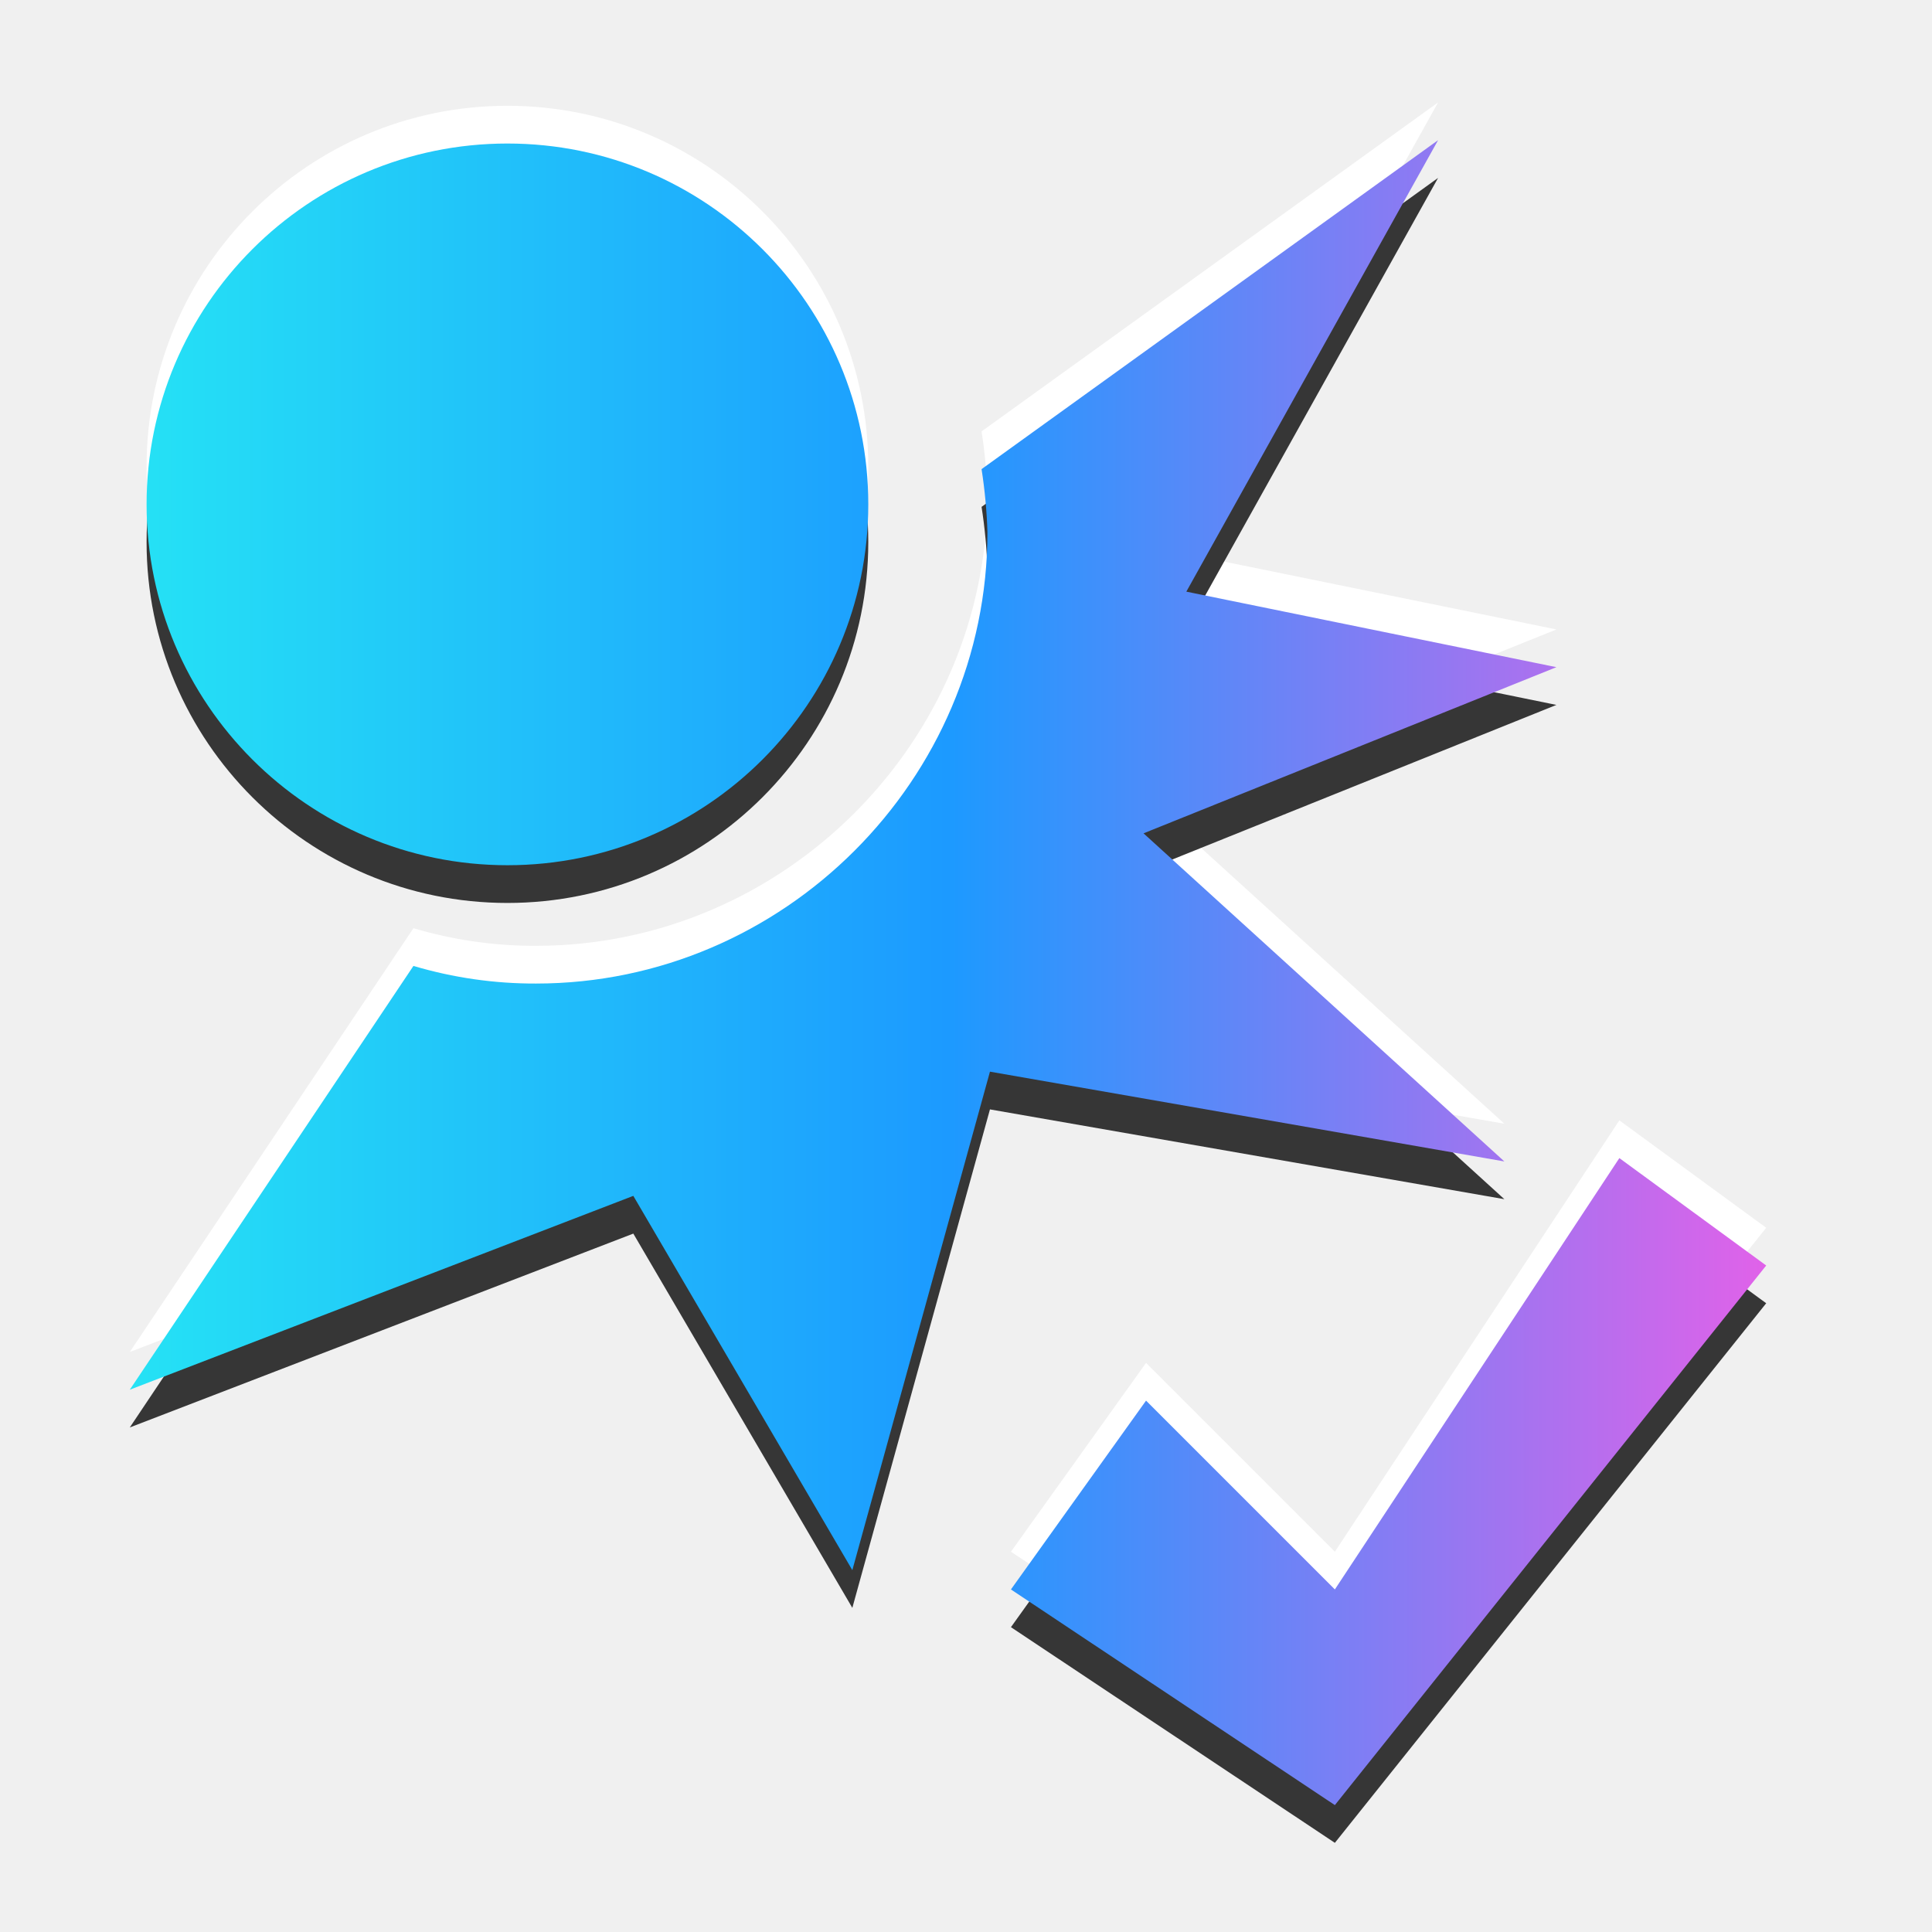
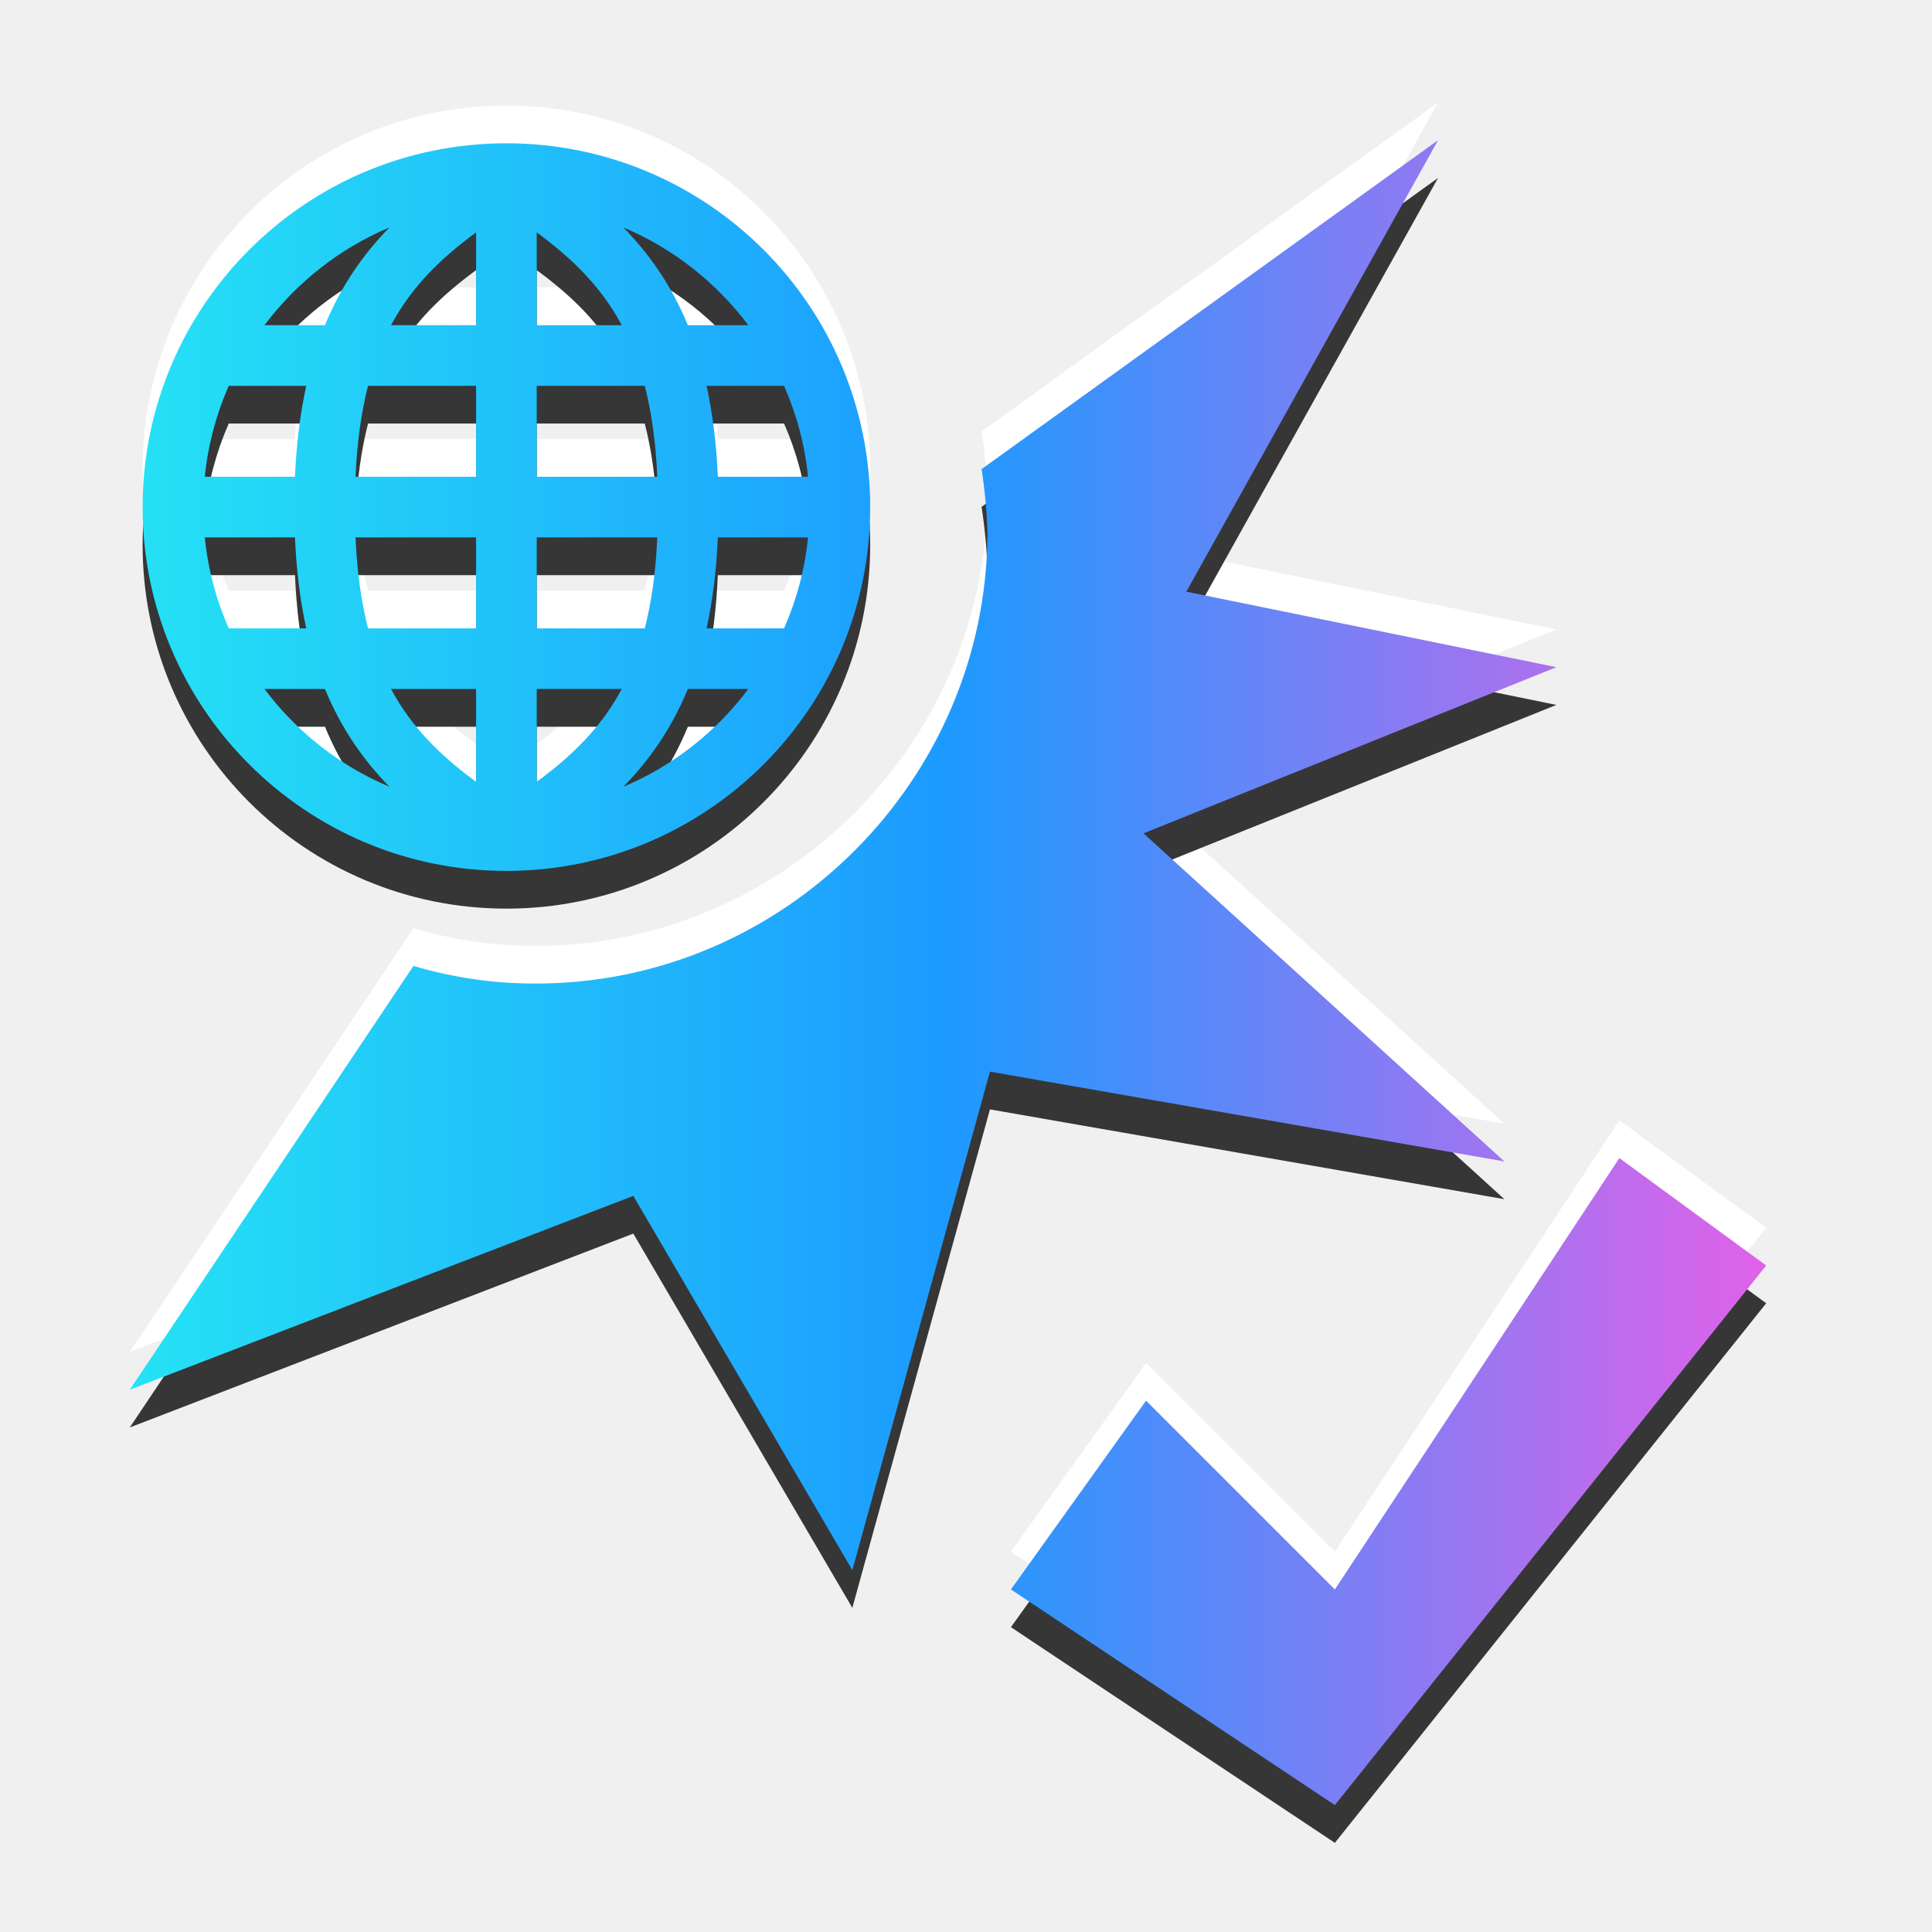
<svg xmlns="http://www.w3.org/2000/svg" width="100%" height="100%" viewBox="0 0 8534 8534" version="1.1" xml:space="preserve" style="fill-rule:evenodd;clip-rule:evenodd;stroke-linejoin:round;stroke-miterlimit:2;">
  <g id="Command_EdMode_WorldCollisionIgnore_NotIgnored">
-     <path id="Highlight" d="M2241.42,467.327c879.717,0 1593.93,714.219 1593.93,1593.94c0,879.717 -714.218,1593.93 -1593.93,1593.93c-879.717,0 -1593.94,-714.218 -1593.94,-1593.93c0,-879.717 714.219,-1593.94 1593.94,-1593.94Zm4633.53,2313.06l-1823.76,733.952l1593.93,1449.37l-2272.28,-396.63l-607.919,2201.86l-967.482,-1653.25l-2224.1,856.277l1252.91,-1871.95c175.639,52.191 357.969,78.417 541.197,77.844c1094.03,-0 1994.27,-900.247 1994.27,-1994.27c-2.961,-93.114 -11.626,-185.959 -25.948,-278.012l2016.51,-1453.08l-1112.05,1994.27l1634.71,333.614Zm-2409.44,4073.8l596.799,-834.036l834.036,834.036l1256.61,-1905.31l648.695,474.474l-1905.31,2383.49l-1430.84,-952.654Z" style="fill:#fff;" />
-     <path id="Shadow" d="M2241.42,800.661c879.717,-0 1593.93,714.218 1593.93,1593.93c0,879.717 -714.218,1593.94 -1593.93,1593.94c-879.717,-0 -1593.94,-714.219 -1593.94,-1593.94c0,-879.717 714.219,-1593.93 1593.94,-1593.93Zm4633.53,2313.06l-1823.76,733.951l1593.93,1449.37l-2272.28,-396.63l-607.919,2201.86l-967.482,-1653.25l-2224.1,856.277l1252.91,-1871.95c175.639,52.191 357.969,78.416 541.197,77.843c1094.03,0 1994.27,-900.247 1994.27,-1994.27c-2.961,-93.113 -11.626,-185.958 -25.948,-278.012l2016.51,-1453.08l-1112.05,1994.27l1634.71,333.615Zm-2409.44,4073.8l596.799,-834.036l834.036,834.036l1256.61,-1905.31l648.695,474.474l-1905.31,2383.49l-1430.84,-952.655Z" style="fill:#363636;" />
-     <path id="Icon" d="M2241.42,633.976c879.717,0 1593.93,714.219 1593.93,1593.94c0,879.717 -714.218,1593.93 -1593.93,1593.93c-879.717,0 -1593.94,-714.218 -1593.94,-1593.93c0,-879.717 714.219,-1593.94 1593.94,-1593.94Zm4633.53,2313.06l-1823.76,733.952l1593.93,1449.37l-2272.28,-396.63l-607.919,2201.86l-967.482,-1653.25l-2224.1,856.277l1252.91,-1871.95c175.639,52.191 357.969,78.416 541.197,77.843c1094.03,0 1994.27,-900.247 1994.27,-1994.27c-2.961,-93.114 -11.626,-185.958 -25.948,-278.012l2016.51,-1453.08l-1112.05,1994.27l1634.71,333.614Zm-2409.44,4073.8l596.799,-834.036l834.036,834.036l1256.61,-1905.31l648.695,474.474l-1905.31,2383.49l-1430.84,-952.654Z" style="fill:url(#_Linear1);" />
+     <path id="Highlight" d="M6874.95,2780.39l-1823.76,733.952l1593.93,1449.37l-2272.28,-396.63l-607.919,2201.86l-967.482,-1653.25l-2224.1,856.277l1252.91,-1871.95c175.639,52.191 357.969,78.417 541.197,77.844c1094.03,-0 1994.27,-900.247 1994.27,-1994.27c-2.961,-93.114 -11.626,-185.959 -25.948,-278.012l2016.51,-1453.08l-1112.05,1994.27l1634.71,333.614Zm-2409.44,4073.8l596.799,-834.036l834.036,834.036l1256.61,-1905.31l648.695,474.474l-1905.31,2383.49l-1430.84,-952.654Zm-621.63,-4780.89c0,887.456 -719.526,1606.98 -1606.98,1606.98c-887.456,-0 -1606.98,-719.527 -1606.98,-1606.98c-0,-887.457 719.527,-1606.98 1606.98,-1606.98c887.457,0 1606.98,719.527 1606.98,1606.98Zm-2123.63,-1235.24c-220.425,92.536 -410.049,243.19 -551.999,431.743l267.161,-0c72.314,-175.429 169.805,-314.299 284.838,-431.743Zm-709.885,1770.9l342.421,-0c-26.247,-119.185 -43.388,-252.029 -49.816,-401.746l-398.398,-0c14.061,141.682 50.888,276.535 105.793,401.746Zm157.886,267.83c141.95,188.553 331.574,339.208 551.999,431.743c-115.033,-117.444 -212.524,-256.314 -284.838,-431.743l-267.161,0Zm-157.886,-1339.15c-54.905,125.211 -91.732,260.064 -105.793,401.746l398.398,0c6.428,-149.717 23.569,-282.561 49.816,-401.746l-342.421,0Zm1092.62,401.746l-0,-401.746l-477.274,0c-29.595,115.034 -48.478,247.208 -55.307,401.746l532.581,0Zm-0,-669.576l-0,-409.915c-155.61,114.23 -283.901,238.503 -375.766,409.915l375.766,-0Zm-0,2016.9l-0,-409.915l-375.766,0c91.865,171.412 220.156,295.685 375.766,409.915Zm267.83,-1749.07l0,401.746l532.581,0c-6.829,-154.538 -25.711,-286.712 -55.307,-401.746l-477.274,0Zm1092.62,1071.32c54.905,-125.211 91.732,-260.064 105.793,-401.746l-398.398,-0c-6.428,149.717 -23.569,282.561 -49.816,401.746l342.421,-0Zm-292.605,-669.577l398.398,0c-14.061,-141.682 -50.888,-276.535 -105.793,-401.746l-342.421,0c26.247,119.185 43.388,252.029 49.816,401.746Zm-800.01,-1079.36l0,409.781l375.633,-0c-91.732,-171.278 -220.023,-295.685 -375.633,-409.781Zm934.729,409.781c-141.95,-188.553 -331.574,-339.207 -552.133,-431.877c115.033,117.578 212.658,256.448 284.972,431.877l267.161,-0Zm-934.729,2016.76c155.61,-114.096 283.901,-238.503 375.633,-409.781l-375.633,0l0,409.781Zm-267.83,-677.611l-0,-401.746l-532.581,-0c6.829,154.538 25.712,286.712 55.307,401.746l477.274,-0Zm650.426,699.707c220.559,-92.669 410.183,-243.324 552.133,-431.877l-267.161,0c-72.314,175.429 -169.939,314.299 -284.972,431.877Zm-382.596,-1101.45l0,401.746l477.274,-0c29.596,-115.034 48.478,-247.208 55.307,-401.746l-532.581,-0Z" style="fill:#fff;" />
+     <path id="Shadow" d="M6874.95,3113.72l-1823.76,733.951l1593.93,1449.37l-2272.28,-396.63l-607.919,2201.86l-967.482,-1653.25l-2224.1,856.277l1252.91,-1871.95c175.639,52.191 357.969,78.416 541.197,77.843c1094.03,0 1994.27,-900.247 1994.27,-1994.27c-2.961,-93.113 -11.626,-185.958 -25.948,-278.012l2016.51,-1453.08l-1112.05,1994.27l1634.71,333.615Zm-2409.44,4073.8l596.799,-834.036l834.036,834.036l1256.61,-1905.31l648.695,474.474l-1905.31,2383.49l-1430.84,-952.655Zm-621.63,-4780.89c0,887.456 -719.526,1606.98 -1606.98,1606.98c-887.456,0 -1606.98,-719.527 -1606.98,-1606.98c-0,-887.457 719.527,-1606.98 1606.98,-1606.98c887.457,-0 1606.98,719.526 1606.98,1606.98Zm-2123.63,-1235.24c-220.425,92.536 -410.049,243.191 -551.999,431.743l267.161,0c72.314,-175.429 169.805,-314.299 284.838,-431.743Zm-709.885,1770.9l342.421,-0c-26.247,-119.185 -43.388,-252.029 -49.816,-401.746l-398.398,0c14.061,141.683 50.888,276.535 105.793,401.746Zm157.886,267.831c141.95,188.552 331.574,339.207 551.999,431.742c-115.033,-117.443 -212.524,-256.313 -284.838,-431.742l-267.161,-0Zm-157.886,-1339.15c-54.905,125.211 -91.732,260.063 -105.793,401.746l398.398,-0c6.428,-149.718 23.569,-282.562 49.816,-401.746l-342.421,-0Zm1092.62,401.746l-0,-401.746l-477.274,-0c-29.595,115.033 -48.478,247.207 -55.307,401.746l532.581,-0Zm-0,-669.577l-0,-409.914c-155.61,114.229 -283.901,238.503 -375.766,409.914l375.766,0Zm-0,2016.9l-0,-409.914l-375.766,-0c91.865,171.411 220.156,295.684 375.766,409.914Zm267.83,-1749.07l0,401.746l532.581,-0c-6.829,-154.539 -25.711,-286.713 -55.307,-401.746l-477.274,-0Zm1092.62,1071.32c54.905,-125.211 91.732,-260.063 105.793,-401.746l-398.398,0c-6.428,149.717 -23.569,282.561 -49.816,401.746l342.421,-0Zm-292.605,-669.576l398.398,-0c-14.061,-141.683 -50.888,-276.535 -105.793,-401.746l-342.421,-0c26.247,119.184 43.388,252.028 49.816,401.746Zm-800.01,-1079.36l0,409.78l375.633,0c-91.732,-171.277 -220.023,-295.685 -375.633,-409.78Zm934.729,409.78c-141.95,-188.552 -331.574,-339.207 -552.133,-431.876c115.033,117.577 212.658,256.447 284.972,431.876l267.161,0Zm-934.729,2016.76c155.61,-114.096 283.901,-238.503 375.633,-409.78l-375.633,-0l0,409.78Zm-267.83,-677.611l-0,-401.746l-532.581,0c6.829,154.538 25.712,286.713 55.307,401.746l477.274,-0Zm650.426,699.707c220.559,-92.669 410.183,-243.324 552.133,-431.876l-267.161,-0c-72.314,175.429 -169.939,314.299 -284.972,431.876Zm-382.596,-1101.45l0,401.746l477.274,-0c29.596,-115.033 48.478,-247.208 55.307,-401.746l-532.581,0Z" style="fill:#363636;" />
+     <path id="Icon" d="M6874.95,2947.04l-1823.76,733.952l1593.93,1449.37l-2272.28,-396.63l-607.919,2201.86l-967.482,-1653.25l-2224.1,856.277l1252.91,-1871.95c175.639,52.191 357.969,78.416 541.197,77.843c1094.03,0 1994.27,-900.247 1994.27,-1994.27c-2.961,-93.114 -11.626,-185.958 -25.948,-278.012l2016.51,-1453.08l-1112.05,1994.27l1634.71,333.614Zm-2409.44,4073.8l596.799,-834.036l834.036,834.036l1256.61,-1905.31l648.695,474.474l-1905.31,2383.49l-1430.84,-952.654Zm-621.63,-4780.89c0,887.456 -719.526,1606.98 -1606.98,1606.98c-887.456,-0 -1606.98,-719.527 -1606.98,-1606.98c-0,-887.457 719.527,-1606.98 1606.98,-1606.98c887.457,-0 1606.98,719.526 1606.98,1606.98Zm-2123.63,-1235.24c-220.425,92.536 -410.049,243.19 -551.999,431.743l267.161,0c72.314,-175.429 169.805,-314.299 284.838,-431.743Zm-709.885,1770.9l342.421,-0c-26.247,-119.185 -43.388,-252.029 -49.816,-401.746l-398.398,0c14.061,141.682 50.888,276.535 105.793,401.746Zm157.886,267.83c141.95,188.553 331.574,339.208 551.999,431.743c-115.033,-117.444 -212.524,-256.314 -284.838,-431.743l-267.161,0Zm-157.886,-1339.15c-54.905,125.21 -91.732,260.063 -105.793,401.745l398.398,0c6.428,-149.717 23.569,-282.561 49.816,-401.745l-342.421,-0Zm1092.62,401.745l-0,-401.745l-477.274,-0c-29.595,115.033 -48.478,247.207 -55.307,401.745l532.581,0Zm-0,-669.576l-0,-409.914c-155.61,114.229 -283.901,238.503 -375.766,409.914l375.766,0Zm-0,2016.9l-0,-409.915l-375.766,0c91.865,171.412 220.156,295.685 375.766,409.915Zm267.83,-1749.07l0,401.745l532.581,0c-6.829,-154.538 -25.711,-286.712 -55.307,-401.745l-477.274,-0Zm1092.62,1071.32c54.905,-125.211 91.732,-260.064 105.793,-401.746l-398.398,0c-6.428,149.717 -23.569,282.561 -49.816,401.746l342.421,-0Zm-292.605,-669.577l398.398,0c-14.061,-141.682 -50.888,-276.535 -105.793,-401.745l-342.421,-0c26.247,119.184 43.388,252.028 49.816,401.745Zm-800.01,-1079.36l0,409.781l375.633,0c-91.732,-171.277 -220.023,-295.685 -375.633,-409.781Zm934.729,409.781c-141.95,-188.553 -331.574,-339.207 -552.133,-431.877c115.033,117.578 212.658,256.448 284.972,431.877l267.161,0Zm-934.729,2016.76c155.61,-114.096 283.901,-238.503 375.633,-409.781l-375.633,0l0,409.781Zm-267.83,-677.611l-0,-401.746l-532.581,0c6.829,154.538 25.712,286.713 55.307,401.746l477.274,-0Zm650.426,699.707c220.559,-92.669 410.183,-243.324 552.133,-431.877l-267.161,0c-72.314,175.429 -169.939,314.299 -284.972,431.877Zm-382.596,-1101.45l0,401.746l477.274,-0c29.596,-115.033 48.478,-247.208 55.307,-401.746l-532.581,0Z" style="fill:url(#_Linear1);" />
  </g>
  <defs>
    <linearGradient id="_Linear1" x1="0" y1="0" x2="1" y2="0" gradientUnits="userSpaceOnUse" gradientTransform="matrix(7228.31,0,0,7354.34,573.344,4296.32)">
      <stop offset="0" style="stop-color:#25e2f5;stop-opacity:1" />
      <stop offset="0.5" style="stop-color:#1c9aff;stop-opacity:1" />
      <stop offset="1" style="stop-color:#e062e9;stop-opacity:1" />
    </linearGradient>
  </defs>
</svg>
